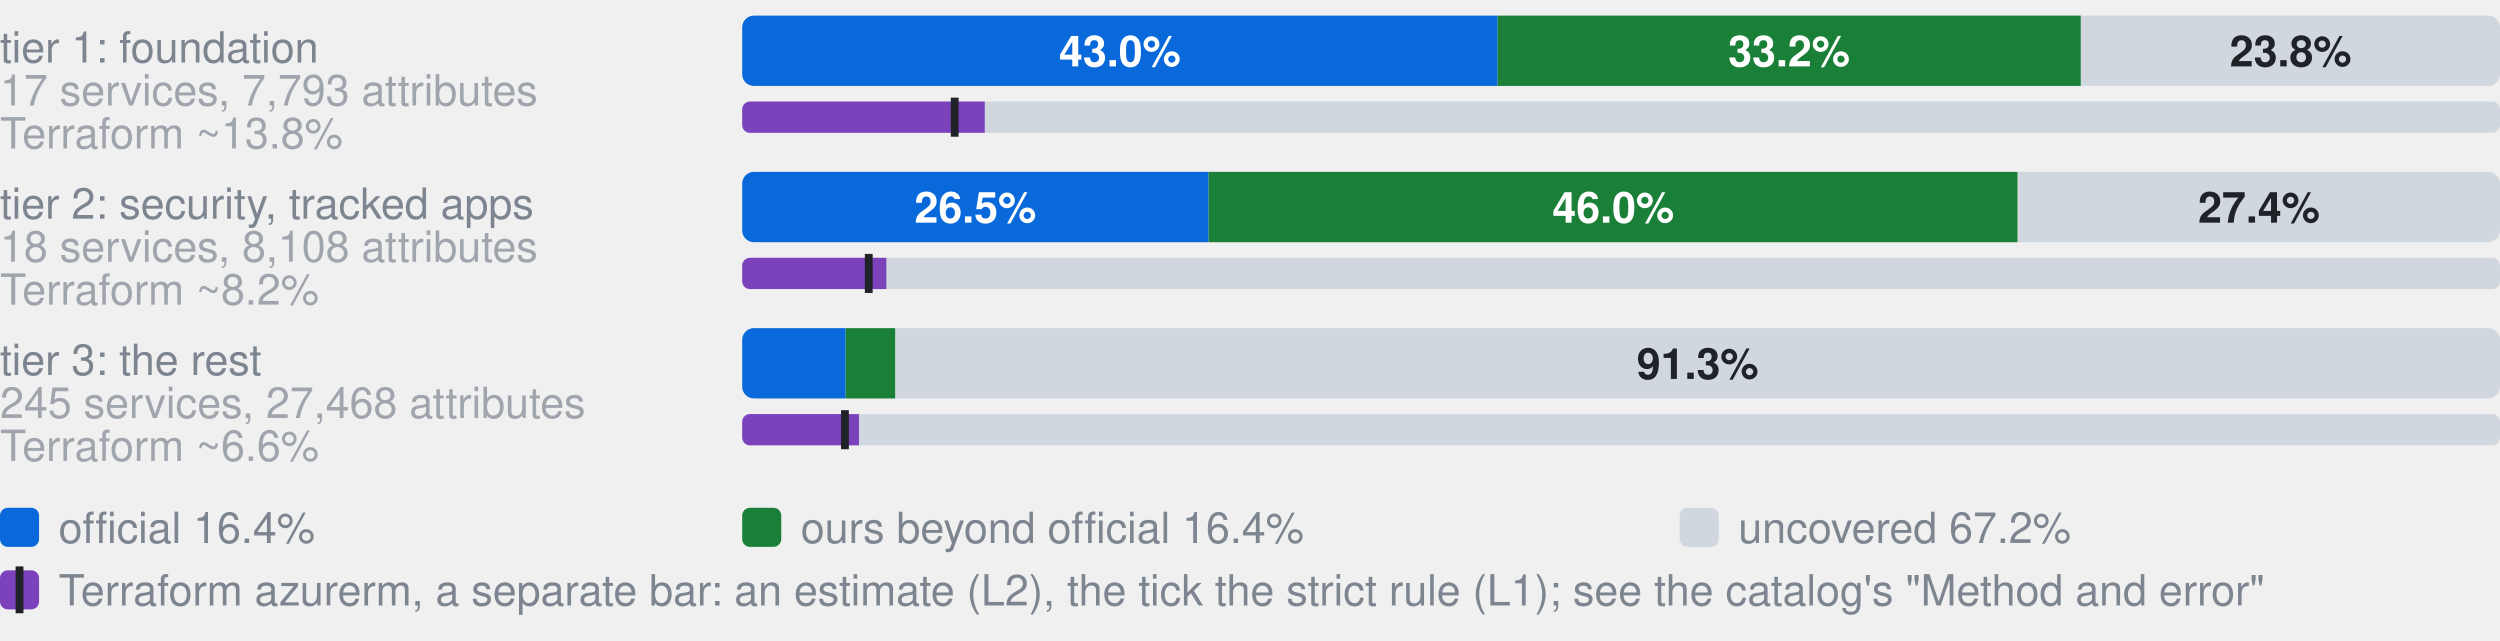
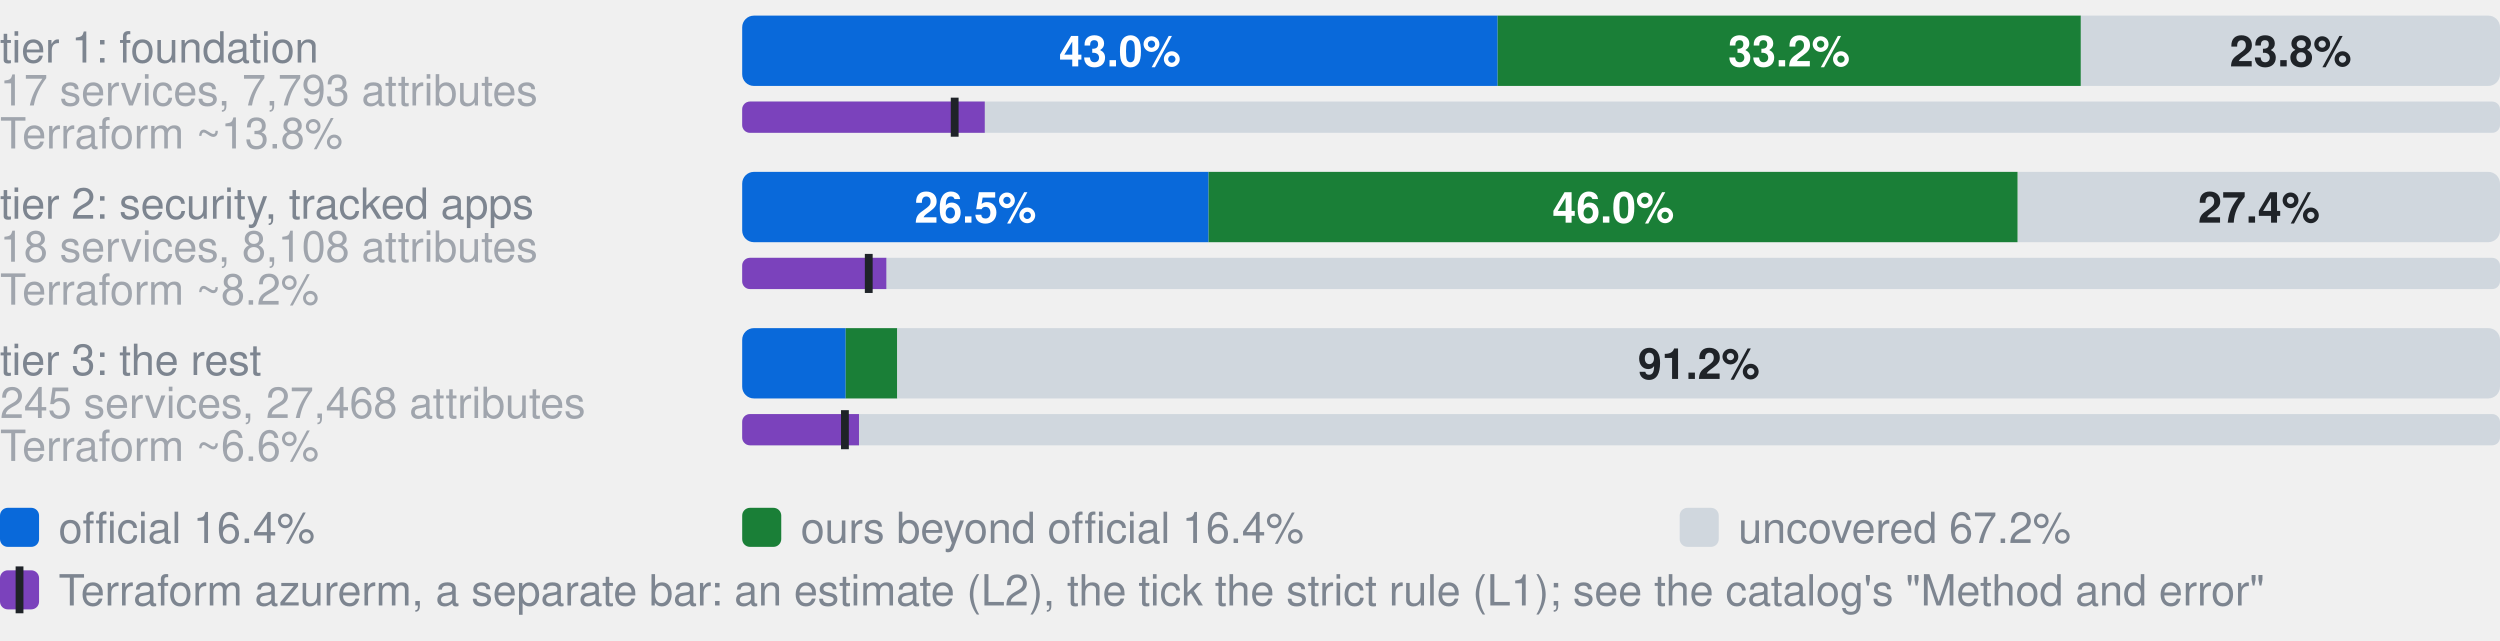
- <svg xmlns="http://www.w3.org/2000/svg" width="640" height="164" viewBox="0 0 640 164" role="img" aria-label="Coverage by tier. tier 1: foundation, 17 services, 7,793 attributes: 43.0% official, 33.2% ours beyond official, 23.8% uncovered, of 7793 attributes; Terraform azurerm, an estimate: 13.8% (L2), 12.1% by the strict rule (L1); tier 2: security, tracked apps, 18 services, 8,108 attributes: 26.5% official, 46.0% ours beyond official, 27.4% uncovered, of 8108 attributes; Terraform azurerm, an estimate: 8.2% (L2), 7.2% by the strict rule (L1); tier 3: the rest, 245 services, 27,468 attributes: 5.9% official, 2.8% ours beyond official, 91.3% uncovered, of 27468 attributes; Terraform azurerm, an estimate: 6.6% (L2), 5.9% by the strict rule (L1)">
+ <svg xmlns="http://www.w3.org/2000/svg" width="640" height="164" viewBox="0 0 640 164" role="img" aria-label="Coverage by tier. tier 1: foundation, 17 services, 7,793 attributes: 43.0% official, 33.2% ours beyond official, 23.8% uncovered, of 7793 attributes; Terraform azurerm, an estimate: 13.8% (L2), 12.1% by the strict rule (L1); tier 2: security, tracked apps, 18 services, 8,108 attributes: 26.5% official, 46.0% ours beyond official, 27.4% uncovered, of 8108 attributes; Terraform azurerm, an estimate: 8.2% (L2), 7.2% by the strict rule (L1); tier 3: the rest, 245 services, 27,468 attributes: 5.9% official, 2.9% ours beyond official, 91.2% uncovered, of 27468 attributes; Terraform azurerm, an estimate: 6.6% (L2), 5.9% by the strict rule (L1)">
  <style>text{font-family:-apple-system,BlinkMacSystemFont,"Segoe UI",Helvetica,Arial,sans-serif}.s{font-size:11px;font-weight:600}.t{font-size:11px;fill:#7d8590}.h{font-size:12px;font-weight:600;fill:#7d8590}</style>
  <text x="0" y="16.0" class="t">tier 1: foundation</text>
  <text x="0" y="27.0" class="t" opacity="0.7">17 services, 7,793 attributes</text>
  <clipPath id="g0">
    <rect x="190.0" y="4.0" width="450.0" height="18.0" rx="3" />
  </clipPath>
  <g clip-path="url(#g0)">
    <rect x="190.0" y="4.0" width="193.4" height="18.0" fill="#0969da" />
    <rect x="383.4" y="4.0" width="149.3" height="18.0" fill="#1a7f37" />
    <rect x="532.7" y="4.0" width="107.3" height="18.0" fill="#d0d7de" />
  </g>
  <text x="286.7" y="17.0" text-anchor="middle" fill="#fff" class="s">43.0%</text>
  <text x="458.0" y="17.0" text-anchor="middle" fill="#fff" class="s">33.2%</text>
  <text x="586.4" y="17.0" text-anchor="middle" fill="#1f2328" class="s">23.8%</text>
  <text x="0" y="38.0" class="t" opacity="0.7">Terraform ~13.8%</text>
  <clipPath id="t0">
    <rect x="190.0" y="26.0" width="450.0" height="8.0" rx="2" />
  </clipPath>
  <g clip-path="url(#t0)">
    <rect x="190.0" y="26.0" width="450.0" height="8.0" fill="#d0d7de" />
    <rect x="190.0" y="26.0" width="62.1" height="8.0" fill="#7b42bc" />
  </g>
  <rect x="243.4" y="25.0" width="2" height="10.0" fill="#1f2328" />
  <text x="0" y="56.0" class="t">tier 2: security, tracked apps</text>
  <text x="0" y="67.0" class="t" opacity="0.7">18 services, 8,108 attributes</text>
  <clipPath id="g1">
    <rect x="190.0" y="44.0" width="450.0" height="18.0" rx="3" />
  </clipPath>
  <g clip-path="url(#g1)">
    <rect x="190.0" y="44.0" width="119.4" height="18.0" fill="#0969da" />
    <rect x="309.4" y="44.0" width="207.1" height="18.0" fill="#1a7f37" />
    <rect x="516.6" y="44.0" width="123.4" height="18.0" fill="#d0d7de" />
  </g>
  <text x="249.7" y="57.0" text-anchor="middle" fill="#fff" class="s">26.5%</text>
  <text x="413.0" y="57.0" text-anchor="middle" fill="#fff" class="s">46.0%</text>
  <text x="578.3" y="57.0" text-anchor="middle" fill="#1f2328" class="s">27.4%</text>
  <text x="0" y="78.0" class="t" opacity="0.7">Terraform ~8.2%</text>
  <clipPath id="t1">
    <rect x="190.0" y="66.0" width="450.0" height="8.0" rx="2" />
  </clipPath>
  <g clip-path="url(#t1)">
    <rect x="190.0" y="66.0" width="450.0" height="8.0" fill="#d0d7de" />
    <rect x="190.0" y="66.0" width="36.9" height="8.0" fill="#7b42bc" />
  </g>
  <rect x="221.4" y="65.0" width="2" height="10.0" fill="#1f2328" />
  <text x="0" y="96.0" class="t">tier 3: the rest</text>
  <text x="0" y="107.0" class="t" opacity="0.7">245 services, 27,468 attributes</text>
  <clipPath id="g2">
    <rect x="190.0" y="84.0" width="450.0" height="18.0" rx="3" />
  </clipPath>
  <g clip-path="url(#g2)">
    <rect x="190.0" y="84.0" width="26.5" height="18.0" fill="#0969da" />
-     <rect x="216.5" y="84.0" width="12.7" height="18.0" fill="#1a7f37" />
-     <rect x="229.3" y="84.0" width="410.7" height="18.0" fill="#d0d7de" />
+     <rect x="216.5" y="84.0" width="13.2" height="18.0" fill="#1a7f37" />
+     <rect x="229.7" y="84.0" width="410.3" height="18.0" fill="#d0d7de" />
  </g>
-   <text x="434.6" y="97.0" text-anchor="middle" fill="#1f2328" class="s">91.3%</text>
+   <text x="434.9" y="97.0" text-anchor="middle" fill="#1f2328" class="s">91.2%</text>
  <text x="0" y="118.0" class="t" opacity="0.7">Terraform ~6.6%</text>
  <clipPath id="t2">
    <rect x="190.0" y="106.0" width="450.0" height="8.0" rx="2" />
  </clipPath>
  <g clip-path="url(#t2)">
    <rect x="190.0" y="106.0" width="450.0" height="8.0" fill="#d0d7de" />
    <rect x="190.0" y="106.0" width="29.9" height="8.0" fill="#7b42bc" />
  </g>
  <rect x="215.3" y="105.0" width="2" height="10.0" fill="#1f2328" />
  <rect x="0" y="130" width="10" height="10" rx="2" fill="#0969da" />
  <text x="15" y="139" class="t">official 16.4%</text>
  <rect x="190" y="130" width="10" height="10" rx="2" fill="#1a7f37" />
  <text x="205" y="139" class="t">ours beyond official 16.4%</text>
  <rect x="430" y="130" width="10" height="10" rx="2" fill="#d0d7de" />
  <text x="445" y="139" class="t">uncovered 67.2%</text>
  <rect x="0" y="146" width="10" height="10" rx="2" fill="#7b42bc" />
  <rect x="4" y="145" width="2" height="12" fill="#1f2328" />
  <text x="15" y="155" class="t">Terraform azurerm, a separate bar: an estimate (L2), the tick the strict rule (L1); see the catalog's "Method and error"</text>
</svg>
